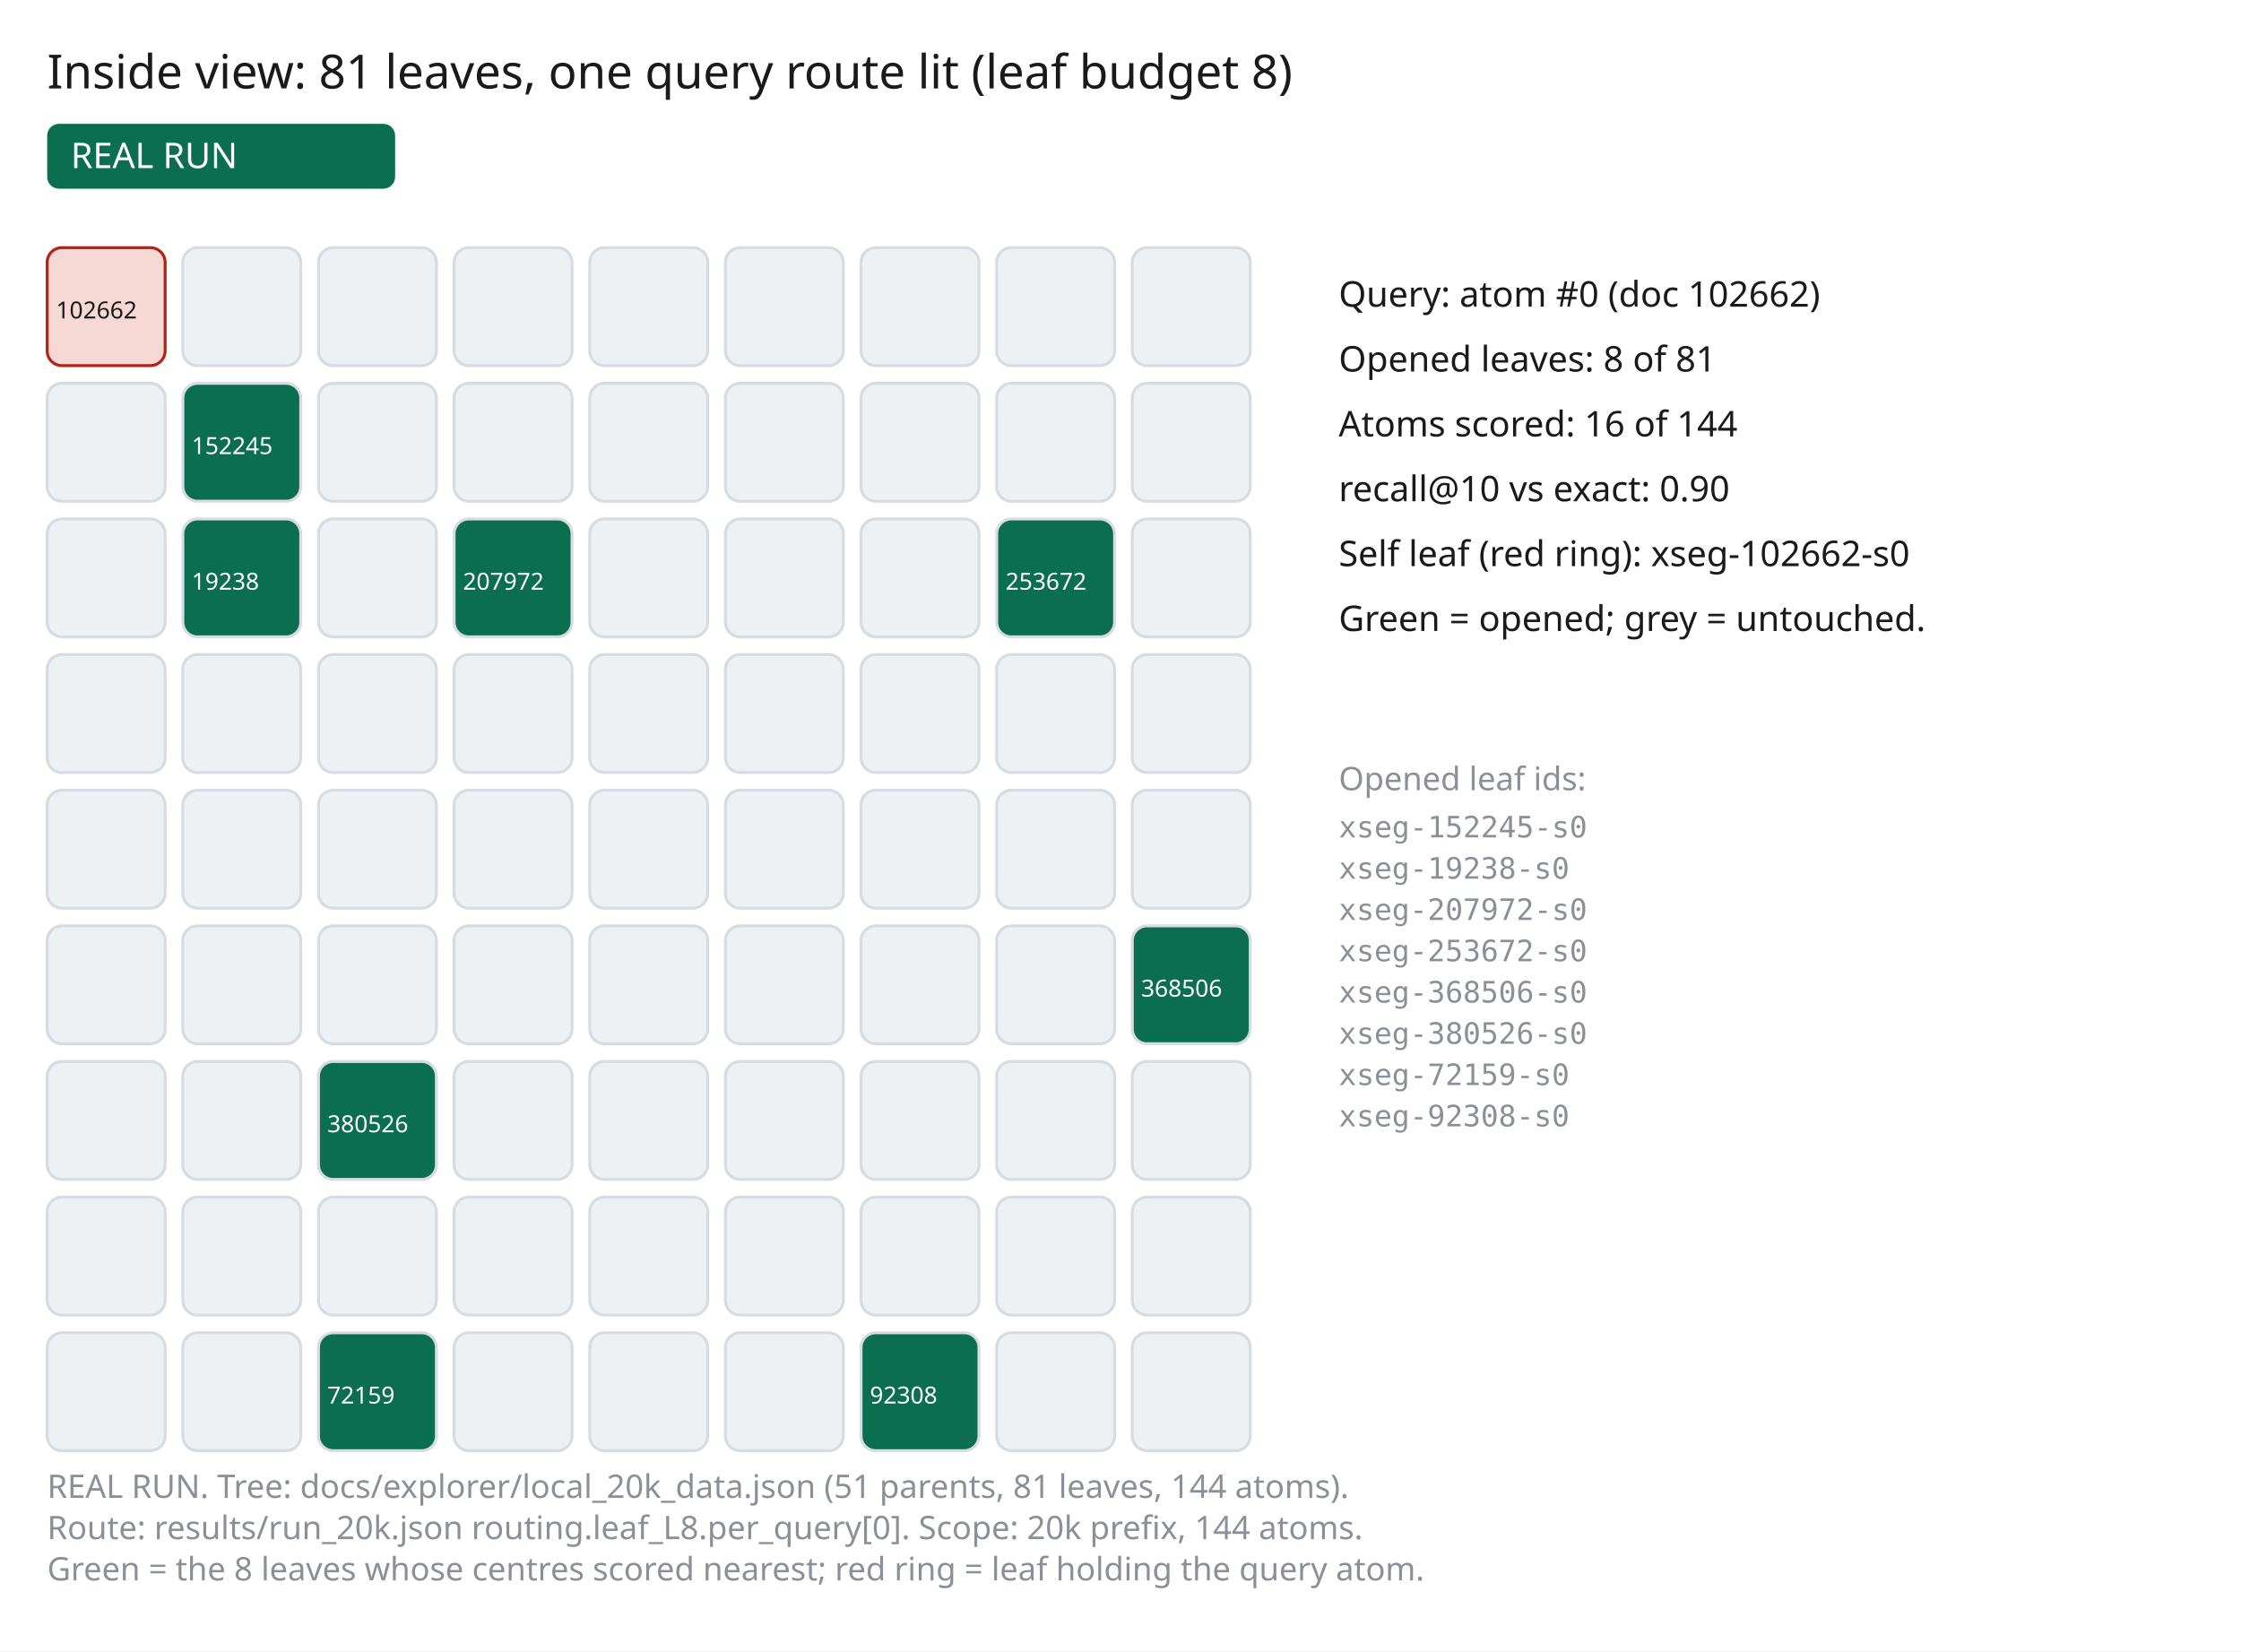
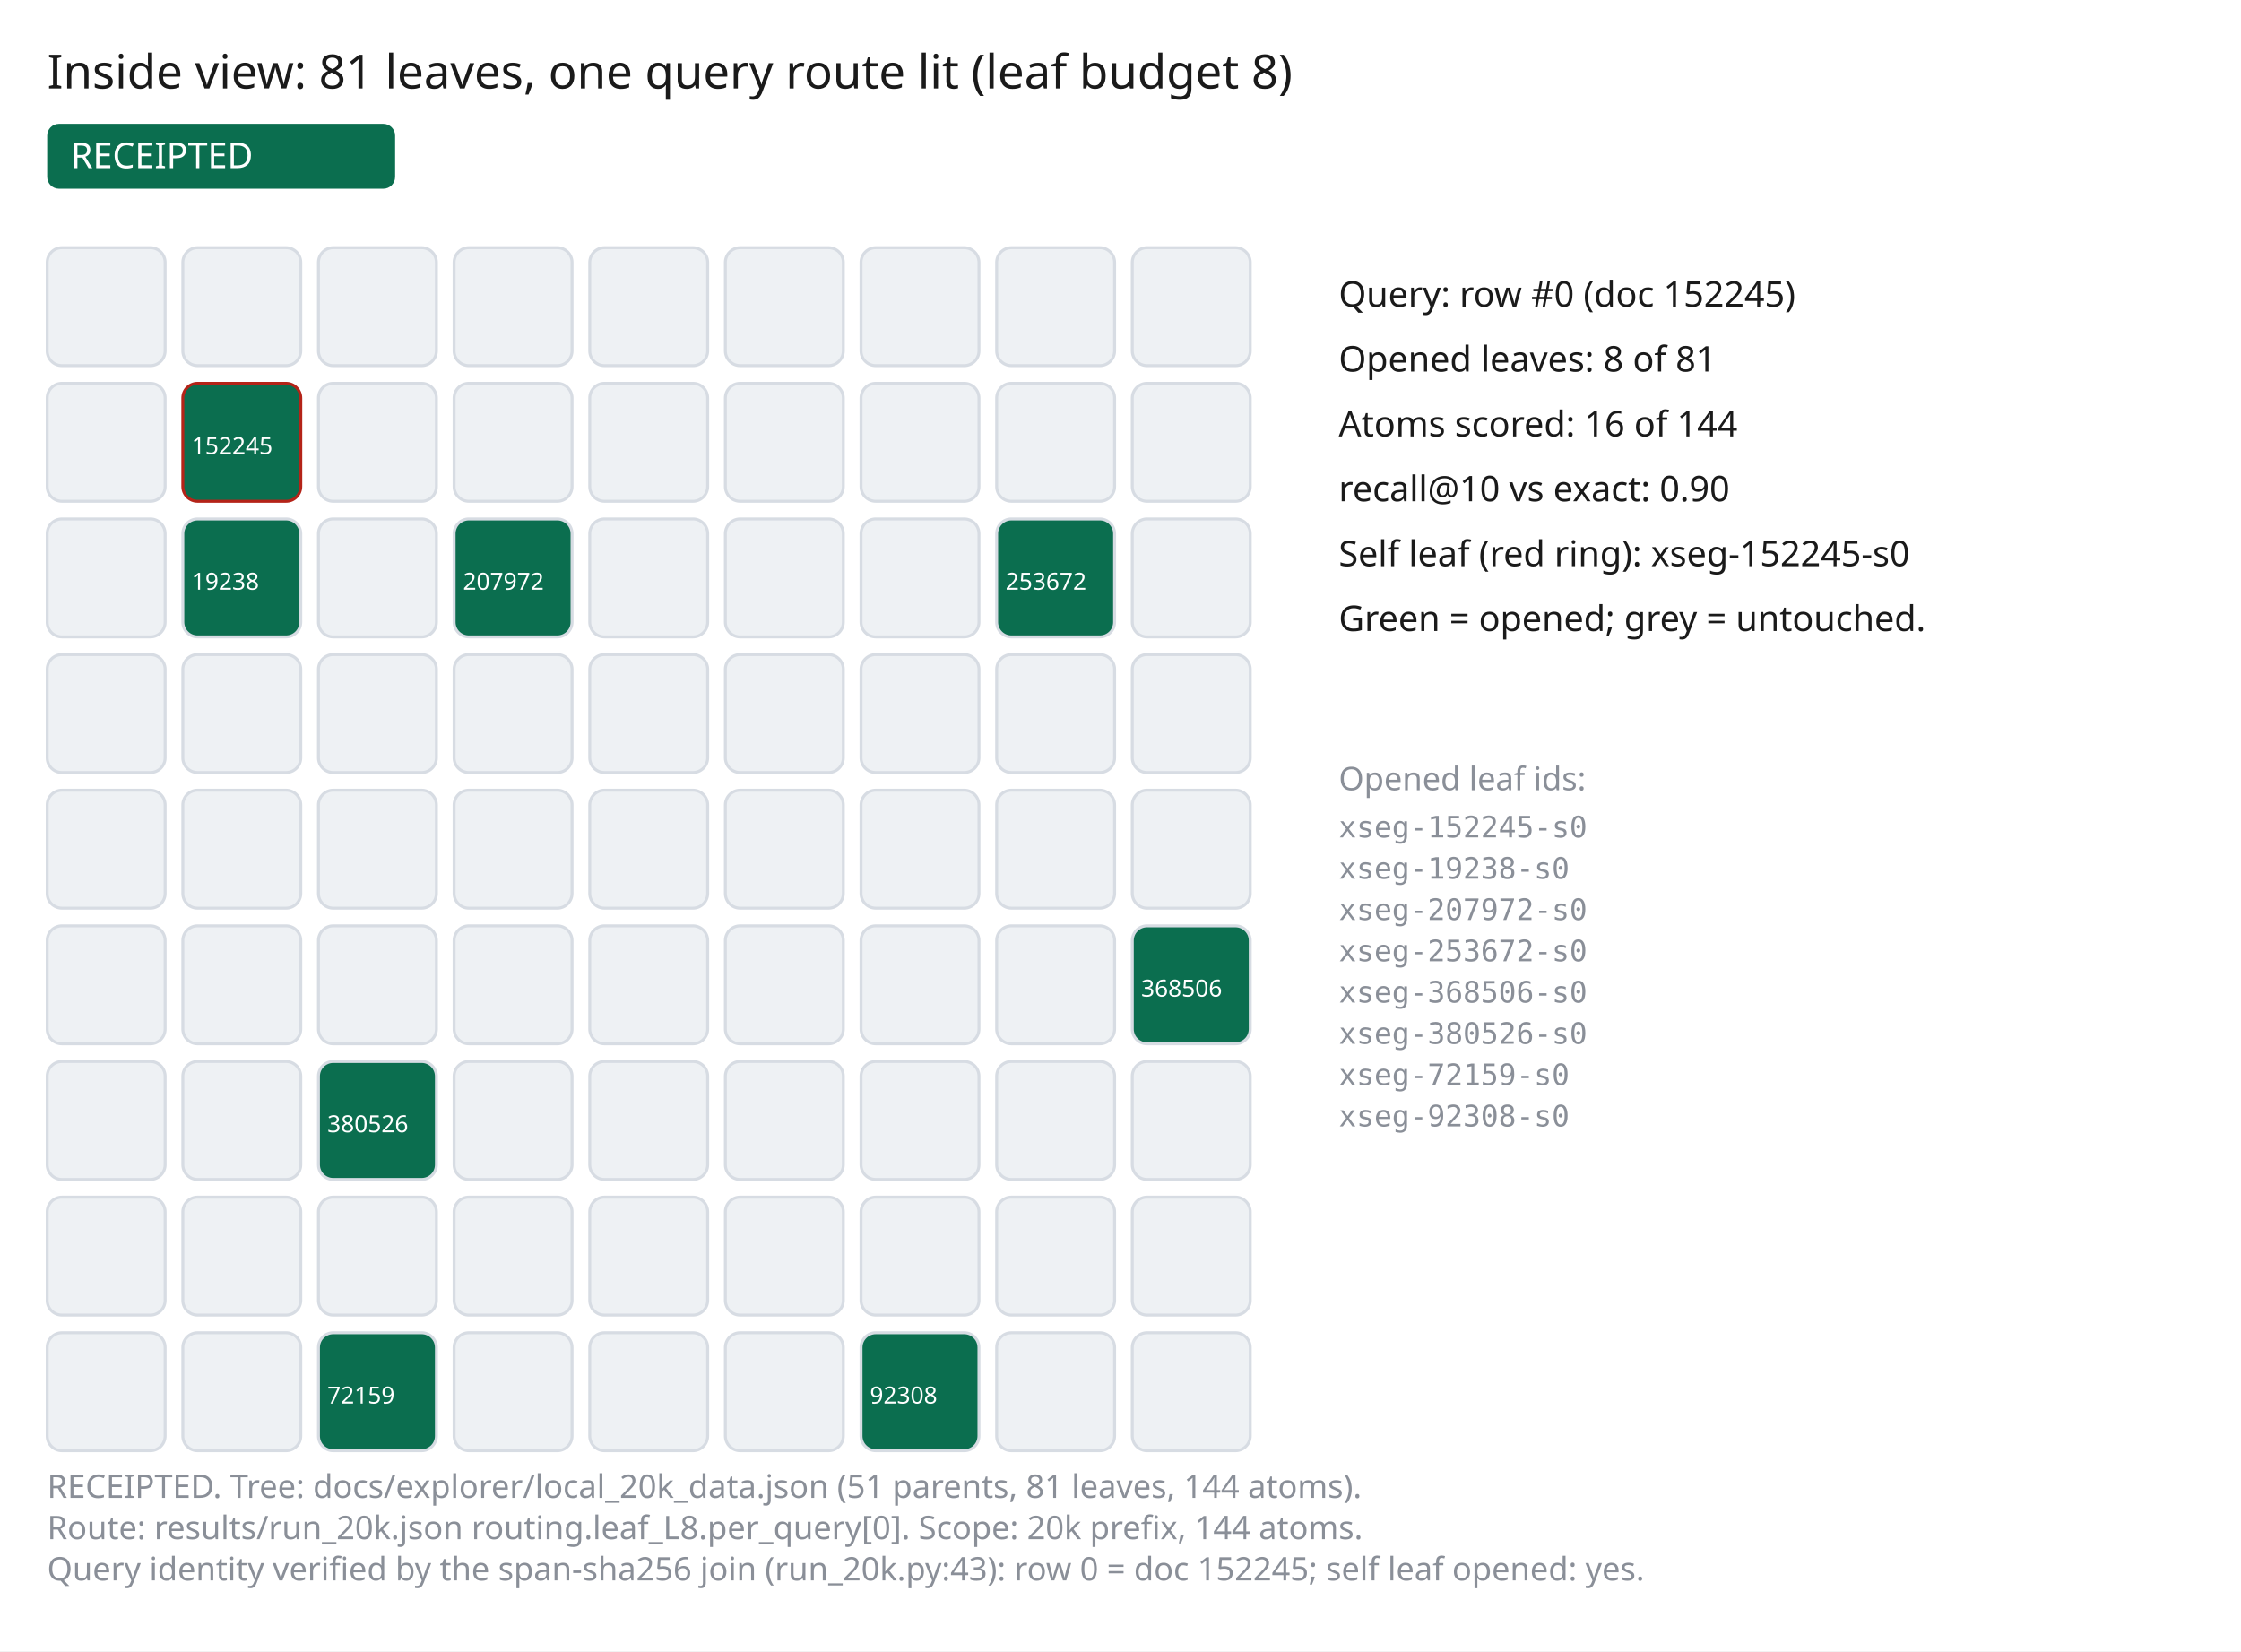
<svg xmlns="http://www.w3.org/2000/svg" width="760" height="560" viewBox="0 0 760 560" role="img">
  <rect width="760" height="560" fill="#ffffff" />
  <text x="16" y="30" font-size="16" font-family="sans-serif" fill="#1a1a1a">Inside view: 81 leaves, one query route lit (leaf budget 8)</text>
  <rect x="16" y="42" width="118" height="22" rx="4" fill="#0b6e4f" />
-   <text x="24" y="57" font-size="12" fill="#fff" font-family="sans-serif">REAL RUN</text>
-   <rect x="16" y="84" width="40" height="40" rx="5" fill="#f6d9d5" stroke="#b42318" />
-   <text x="19" y="108" font-size="8" fill="#1a1a1a" font-family="sans-serif">102662</text>
+   <text x="24" y="57" font-size="12" fill="#fff" font-family="sans-serif">RECEIPTED</text>
+   <rect x="16" y="84" width="40" height="40" rx="5" fill="#eef1f4" stroke="#d7dce3" />
  <rect x="62" y="84" width="40" height="40" rx="5" fill="#eef1f4" stroke="#d7dce3" />
  <rect x="108" y="84" width="40" height="40" rx="5" fill="#eef1f4" stroke="#d7dce3" />
  <rect x="154" y="84" width="40" height="40" rx="5" fill="#eef1f4" stroke="#d7dce3" />
  <rect x="200" y="84" width="40" height="40" rx="5" fill="#eef1f4" stroke="#d7dce3" />
  <rect x="246" y="84" width="40" height="40" rx="5" fill="#eef1f4" stroke="#d7dce3" />
  <rect x="292" y="84" width="40" height="40" rx="5" fill="#eef1f4" stroke="#d7dce3" />
  <rect x="338" y="84" width="40" height="40" rx="5" fill="#eef1f4" stroke="#d7dce3" />
  <rect x="384" y="84" width="40" height="40" rx="5" fill="#eef1f4" stroke="#d7dce3" />
  <rect x="16" y="130" width="40" height="40" rx="5" fill="#eef1f4" stroke="#d7dce3" />
-   <rect x="62" y="130" width="40" height="40" rx="5" fill="#0b6e4f" stroke="#d7dce3" />
+   <rect x="62" y="130" width="40" height="40" rx="5" fill="#0b6e4f" stroke="#b42318" />
  <text x="65" y="154" font-size="8" fill="#fff" font-family="sans-serif">152245</text>
  <rect x="108" y="130" width="40" height="40" rx="5" fill="#eef1f4" stroke="#d7dce3" />
  <rect x="154" y="130" width="40" height="40" rx="5" fill="#eef1f4" stroke="#d7dce3" />
  <rect x="200" y="130" width="40" height="40" rx="5" fill="#eef1f4" stroke="#d7dce3" />
  <rect x="246" y="130" width="40" height="40" rx="5" fill="#eef1f4" stroke="#d7dce3" />
  <rect x="292" y="130" width="40" height="40" rx="5" fill="#eef1f4" stroke="#d7dce3" />
  <rect x="338" y="130" width="40" height="40" rx="5" fill="#eef1f4" stroke="#d7dce3" />
  <rect x="384" y="130" width="40" height="40" rx="5" fill="#eef1f4" stroke="#d7dce3" />
  <rect x="16" y="176" width="40" height="40" rx="5" fill="#eef1f4" stroke="#d7dce3" />
  <rect x="62" y="176" width="40" height="40" rx="5" fill="#0b6e4f" stroke="#d7dce3" />
  <text x="65" y="200" font-size="8" fill="#fff" font-family="sans-serif">19238</text>
  <rect x="108" y="176" width="40" height="40" rx="5" fill="#eef1f4" stroke="#d7dce3" />
  <rect x="154" y="176" width="40" height="40" rx="5" fill="#0b6e4f" stroke="#d7dce3" />
  <text x="157" y="200" font-size="8" fill="#fff" font-family="sans-serif">207972</text>
  <rect x="200" y="176" width="40" height="40" rx="5" fill="#eef1f4" stroke="#d7dce3" />
  <rect x="246" y="176" width="40" height="40" rx="5" fill="#eef1f4" stroke="#d7dce3" />
  <rect x="292" y="176" width="40" height="40" rx="5" fill="#eef1f4" stroke="#d7dce3" />
  <rect x="338" y="176" width="40" height="40" rx="5" fill="#0b6e4f" stroke="#d7dce3" />
  <text x="341" y="200" font-size="8" fill="#fff" font-family="sans-serif">253672</text>
  <rect x="384" y="176" width="40" height="40" rx="5" fill="#eef1f4" stroke="#d7dce3" />
  <rect x="16" y="222" width="40" height="40" rx="5" fill="#eef1f4" stroke="#d7dce3" />
  <rect x="62" y="222" width="40" height="40" rx="5" fill="#eef1f4" stroke="#d7dce3" />
  <rect x="108" y="222" width="40" height="40" rx="5" fill="#eef1f4" stroke="#d7dce3" />
  <rect x="154" y="222" width="40" height="40" rx="5" fill="#eef1f4" stroke="#d7dce3" />
  <rect x="200" y="222" width="40" height="40" rx="5" fill="#eef1f4" stroke="#d7dce3" />
  <rect x="246" y="222" width="40" height="40" rx="5" fill="#eef1f4" stroke="#d7dce3" />
  <rect x="292" y="222" width="40" height="40" rx="5" fill="#eef1f4" stroke="#d7dce3" />
  <rect x="338" y="222" width="40" height="40" rx="5" fill="#eef1f4" stroke="#d7dce3" />
  <rect x="384" y="222" width="40" height="40" rx="5" fill="#eef1f4" stroke="#d7dce3" />
  <rect x="16" y="268" width="40" height="40" rx="5" fill="#eef1f4" stroke="#d7dce3" />
  <rect x="62" y="268" width="40" height="40" rx="5" fill="#eef1f4" stroke="#d7dce3" />
  <rect x="108" y="268" width="40" height="40" rx="5" fill="#eef1f4" stroke="#d7dce3" />
  <rect x="154" y="268" width="40" height="40" rx="5" fill="#eef1f4" stroke="#d7dce3" />
  <rect x="200" y="268" width="40" height="40" rx="5" fill="#eef1f4" stroke="#d7dce3" />
  <rect x="246" y="268" width="40" height="40" rx="5" fill="#eef1f4" stroke="#d7dce3" />
  <rect x="292" y="268" width="40" height="40" rx="5" fill="#eef1f4" stroke="#d7dce3" />
  <rect x="338" y="268" width="40" height="40" rx="5" fill="#eef1f4" stroke="#d7dce3" />
  <rect x="384" y="268" width="40" height="40" rx="5" fill="#eef1f4" stroke="#d7dce3" />
  <rect x="16" y="314" width="40" height="40" rx="5" fill="#eef1f4" stroke="#d7dce3" />
  <rect x="62" y="314" width="40" height="40" rx="5" fill="#eef1f4" stroke="#d7dce3" />
  <rect x="108" y="314" width="40" height="40" rx="5" fill="#eef1f4" stroke="#d7dce3" />
  <rect x="154" y="314" width="40" height="40" rx="5" fill="#eef1f4" stroke="#d7dce3" />
  <rect x="200" y="314" width="40" height="40" rx="5" fill="#eef1f4" stroke="#d7dce3" />
  <rect x="246" y="314" width="40" height="40" rx="5" fill="#eef1f4" stroke="#d7dce3" />
  <rect x="292" y="314" width="40" height="40" rx="5" fill="#eef1f4" stroke="#d7dce3" />
  <rect x="338" y="314" width="40" height="40" rx="5" fill="#eef1f4" stroke="#d7dce3" />
  <rect x="384" y="314" width="40" height="40" rx="5" fill="#0b6e4f" stroke="#d7dce3" />
  <text x="387" y="338" font-size="8" fill="#fff" font-family="sans-serif">368506</text>
  <rect x="16" y="360" width="40" height="40" rx="5" fill="#eef1f4" stroke="#d7dce3" />
  <rect x="62" y="360" width="40" height="40" rx="5" fill="#eef1f4" stroke="#d7dce3" />
  <rect x="108" y="360" width="40" height="40" rx="5" fill="#0b6e4f" stroke="#d7dce3" />
  <text x="111" y="384" font-size="8" fill="#fff" font-family="sans-serif">380526</text>
  <rect x="154" y="360" width="40" height="40" rx="5" fill="#eef1f4" stroke="#d7dce3" />
  <rect x="200" y="360" width="40" height="40" rx="5" fill="#eef1f4" stroke="#d7dce3" />
  <rect x="246" y="360" width="40" height="40" rx="5" fill="#eef1f4" stroke="#d7dce3" />
  <rect x="292" y="360" width="40" height="40" rx="5" fill="#eef1f4" stroke="#d7dce3" />
  <rect x="338" y="360" width="40" height="40" rx="5" fill="#eef1f4" stroke="#d7dce3" />
  <rect x="384" y="360" width="40" height="40" rx="5" fill="#eef1f4" stroke="#d7dce3" />
  <rect x="16" y="406" width="40" height="40" rx="5" fill="#eef1f4" stroke="#d7dce3" />
  <rect x="62" y="406" width="40" height="40" rx="5" fill="#eef1f4" stroke="#d7dce3" />
  <rect x="108" y="406" width="40" height="40" rx="5" fill="#eef1f4" stroke="#d7dce3" />
  <rect x="154" y="406" width="40" height="40" rx="5" fill="#eef1f4" stroke="#d7dce3" />
  <rect x="200" y="406" width="40" height="40" rx="5" fill="#eef1f4" stroke="#d7dce3" />
  <rect x="246" y="406" width="40" height="40" rx="5" fill="#eef1f4" stroke="#d7dce3" />
  <rect x="292" y="406" width="40" height="40" rx="5" fill="#eef1f4" stroke="#d7dce3" />
  <rect x="338" y="406" width="40" height="40" rx="5" fill="#eef1f4" stroke="#d7dce3" />
  <rect x="384" y="406" width="40" height="40" rx="5" fill="#eef1f4" stroke="#d7dce3" />
  <rect x="16" y="452" width="40" height="40" rx="5" fill="#eef1f4" stroke="#d7dce3" />
  <rect x="62" y="452" width="40" height="40" rx="5" fill="#eef1f4" stroke="#d7dce3" />
  <rect x="108" y="452" width="40" height="40" rx="5" fill="#0b6e4f" stroke="#d7dce3" />
  <text x="111" y="476" font-size="8" fill="#fff" font-family="sans-serif">72159</text>
  <rect x="154" y="452" width="40" height="40" rx="5" fill="#eef1f4" stroke="#d7dce3" />
  <rect x="200" y="452" width="40" height="40" rx="5" fill="#eef1f4" stroke="#d7dce3" />
  <rect x="246" y="452" width="40" height="40" rx="5" fill="#eef1f4" stroke="#d7dce3" />
  <rect x="292" y="452" width="40" height="40" rx="5" fill="#0b6e4f" stroke="#d7dce3" />
  <text x="295" y="476" font-size="8" fill="#fff" font-family="sans-serif">92308</text>
  <rect x="338" y="452" width="40" height="40" rx="5" fill="#eef1f4" stroke="#d7dce3" />
  <rect x="384" y="452" width="40" height="40" rx="5" fill="#eef1f4" stroke="#d7dce3" />
-   <text x="454" y="104" font-size="12" fill="#1a1a1a" font-family="sans-serif">Query: atom #0 (doc 102662)</text>
+   <text x="454" y="104" font-size="12" fill="#1a1a1a" font-family="sans-serif">Query: row #0 (doc 152245)</text>
  <text x="454" y="126" font-size="12" fill="#1a1a1a" font-family="sans-serif">Opened leaves: 8 of 81</text>
  <text x="454" y="148" font-size="12" fill="#1a1a1a" font-family="sans-serif">Atoms scored: 16 of 144</text>
  <text x="454" y="170" font-size="12" fill="#1a1a1a" font-family="sans-serif">recall@10 vs exact: 0.90</text>
-   <text x="454" y="192" font-size="12" fill="#1a1a1a" font-family="sans-serif">Self leaf (red ring): xseg-102662-s0</text>
+   <text x="454" y="192" font-size="12" fill="#1a1a1a" font-family="sans-serif">Self leaf (red ring): xseg-152245-s0</text>
  <text x="454" y="214" font-size="12" fill="#1a1a1a" font-family="sans-serif">Green = opened; grey = untouched.</text>
  <text x="454" y="268" font-size="11" fill="#8a8f98" font-family="sans-serif">Opened leaf ids:</text>
  <text x="454" y="284" font-size="10" fill="#8a8f98" font-family="monospace">xseg-152245-s0</text>
  <text x="454" y="298" font-size="10" fill="#8a8f98" font-family="monospace">xseg-19238-s0</text>
  <text x="454" y="312" font-size="10" fill="#8a8f98" font-family="monospace">xseg-207972-s0</text>
  <text x="454" y="326" font-size="10" fill="#8a8f98" font-family="monospace">xseg-253672-s0</text>
  <text x="454" y="340" font-size="10" fill="#8a8f98" font-family="monospace">xseg-368506-s0</text>
  <text x="454" y="354" font-size="10" fill="#8a8f98" font-family="monospace">xseg-380526-s0</text>
  <text x="454" y="368" font-size="10" fill="#8a8f98" font-family="monospace">xseg-72159-s0</text>
  <text x="454" y="382" font-size="10" fill="#8a8f98" font-family="monospace">xseg-92308-s0</text>
-   <text x="16" y="508" font-size="11" fill="#8a8f98" font-family="sans-serif">REAL RUN. Tree: docs/explorer/local_20k_data.json (51 parents, 81 leaves, 144 atoms).</text>
+   <text x="16" y="508" font-size="11" fill="#8a8f98" font-family="sans-serif">RECEIPTED. Tree: docs/explorer/local_20k_data.json (51 parents, 81 leaves, 144 atoms).</text>
  <text x="16" y="522" font-size="11" fill="#8a8f98" font-family="sans-serif">Route: results/run_20k.json routing.leaf_L8.per_query[0]. Scope: 20k prefix, 144 atoms.</text>
-   <text x="16" y="536" font-size="11" fill="#8a8f98" font-family="sans-serif">Green = the 8 leaves whose centres scored nearest; red ring = leaf holding the query atom.</text>
+   <text x="16" y="536" font-size="11" fill="#8a8f98" font-family="sans-serif">Query identity verified by the span-sha256 join (run_20k.py:43): row 0 = doc 152245; self leaf opened: yes.</text>
</svg>
